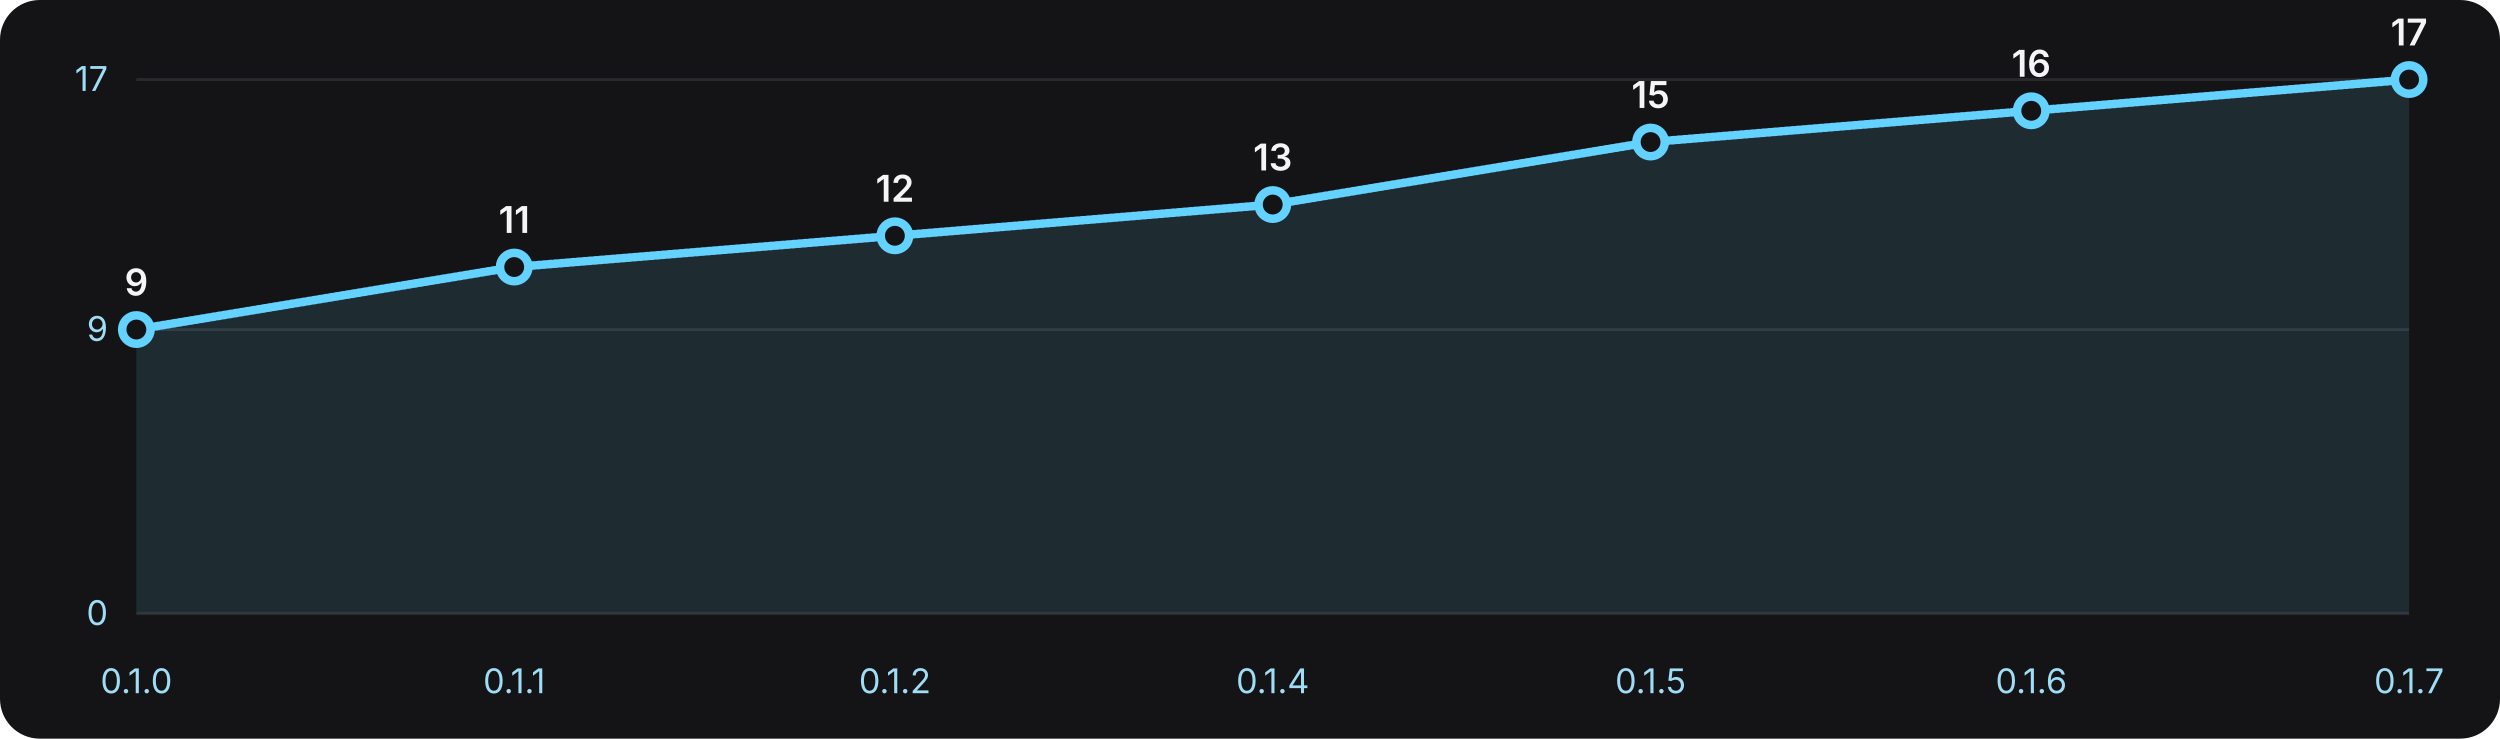
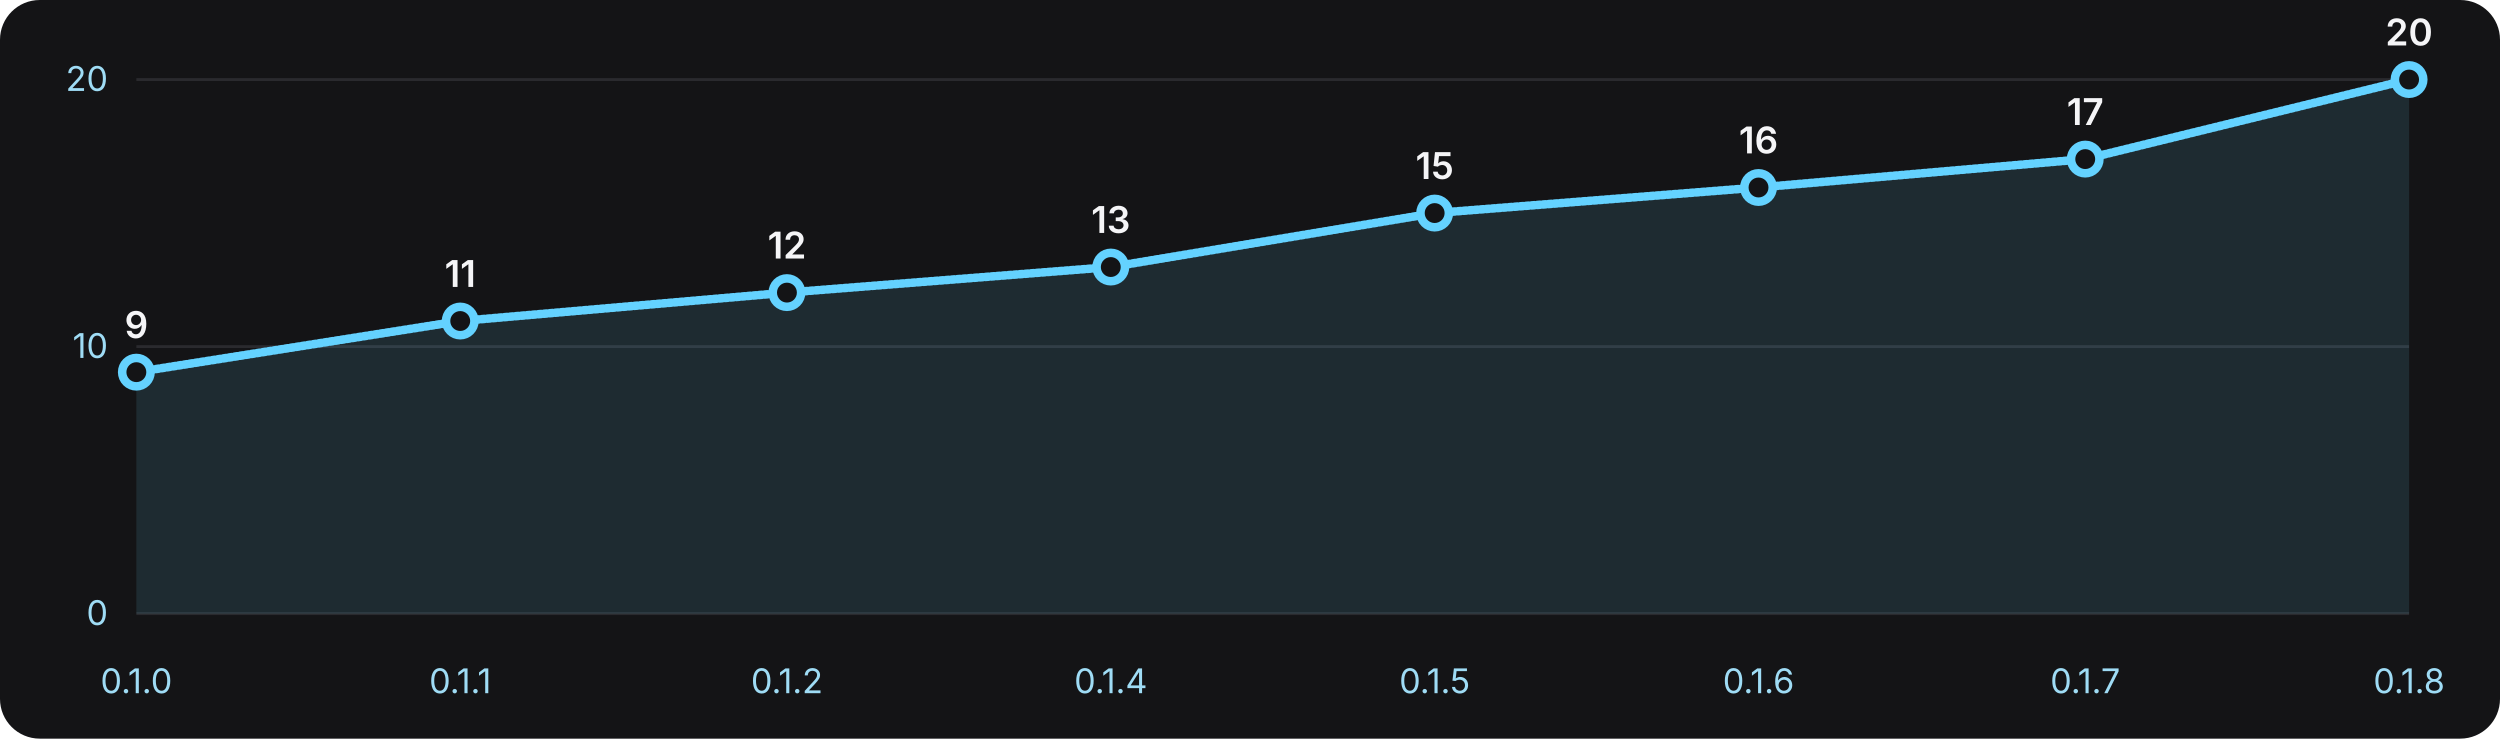
<svg xmlns="http://www.w3.org/2000/svg" viewBox="0 0 880 260" width="880" height="260" font-family="-apple-system, Segoe UI, sans-serif" role="img">
  <style>.line{stroke-dasharray:1;stroke-dashoffset:1;animation:draw 1.5s ease-out forwards}@keyframes draw{to{stroke-dashoffset:0}}@media (prefers-reduced-motion: reduce){.line{animation:none;stroke-dashoffset:0}}</style>
  <rect width="880" height="260" rx="14" fill="#141416" />
  <line x1="48" x2="848" y1="216" y2="216" stroke="#2a2a2e" stroke-width="1" />
  <text x="38" y="220" text-anchor="end" font-size="12" fill="#9fdcf5">0</text>
-   <line x1="48" x2="848" y1="116" y2="116" stroke="#2a2a2e" stroke-width="1" />
-   <text x="38" y="120" text-anchor="end" font-size="12" fill="#9fdcf5">9</text>
+   <line x1="48" x2="848" y1="122" y2="122" stroke="#2a2a2e" stroke-width="1" />
+   <text x="38" y="126" text-anchor="end" font-size="12" fill="#9fdcf5">10</text>
  <line x1="48" x2="848" y1="28" y2="28" stroke="#2a2a2e" stroke-width="1" />
-   <text x="38" y="32" text-anchor="end" font-size="12" fill="#9fdcf5">17</text>
-   <path d="M48 116 L181 94 L315 83 L448 72 L581 50 L715 39 L848 28 L848 216 L48 216 Z" fill="#64D2FF" fill-opacity="0.12" />
-   <path class="line" d="M48 116 L181 94 L315 83 L448 72 L581 50 L715 39 L848 28" pathLength="1" fill="none" stroke="#64D2FF" stroke-width="3" stroke-linejoin="round" stroke-linecap="round" />
-   <circle cx="48" cy="116" r="5" fill="#141416" stroke="#64D2FF" stroke-width="3" />
-   <text x="48" y="104" text-anchor="middle" font-size="13" font-weight="600" fill="#F5F5F7">9</text>
+   <text x="38" y="32" text-anchor="end" font-size="12" fill="#9fdcf5">20</text>
+   <path d="M48 131 L162 113 L277 103 L391 94 L505 75 L619 66 L734 56 L848 28 L848 216 L48 216 Z" fill="#64D2FF" fill-opacity="0.12" />
+   <path class="line" d="M48 131 L162 113 L277 103 L391 94 L505 75 L619 66 L734 56 L848 28" pathLength="1" fill="none" stroke="#64D2FF" stroke-width="3" stroke-linejoin="round" stroke-linecap="round" />
+   <circle cx="48" cy="131" r="5" fill="#141416" stroke="#64D2FF" stroke-width="3" />
+   <text x="48" y="119" text-anchor="middle" font-size="13" font-weight="600" fill="#F5F5F7">9</text>
  <text x="48" y="244" text-anchor="middle" font-size="12" fill="#9fdcf5">0.1.0</text>
-   <circle cx="181" cy="94" r="5" fill="#141416" stroke="#64D2FF" stroke-width="3" />
-   <text x="181" y="82" text-anchor="middle" font-size="13" font-weight="600" fill="#F5F5F7">11</text>
-   <text x="181" y="244" text-anchor="middle" font-size="12" fill="#9fdcf5">0.1.1</text>
-   <circle cx="315" cy="83" r="5" fill="#141416" stroke="#64D2FF" stroke-width="3" />
-   <text x="315" y="71" text-anchor="middle" font-size="13" font-weight="600" fill="#F5F5F7">12</text>
-   <text x="315" y="244" text-anchor="middle" font-size="12" fill="#9fdcf5">0.1.2</text>
-   <circle cx="448" cy="72" r="5" fill="#141416" stroke="#64D2FF" stroke-width="3" />
-   <text x="448" y="60" text-anchor="middle" font-size="13" font-weight="600" fill="#F5F5F7">13</text>
-   <text x="448" y="244" text-anchor="middle" font-size="12" fill="#9fdcf5">0.1.4</text>
-   <circle cx="581" cy="50" r="5" fill="#141416" stroke="#64D2FF" stroke-width="3" />
-   <text x="581" y="38" text-anchor="middle" font-size="13" font-weight="600" fill="#F5F5F7">15</text>
-   <text x="581" y="244" text-anchor="middle" font-size="12" fill="#9fdcf5">0.1.5</text>
-   <circle cx="715" cy="39" r="5" fill="#141416" stroke="#64D2FF" stroke-width="3" />
-   <text x="715" y="27" text-anchor="middle" font-size="13" font-weight="600" fill="#F5F5F7">16</text>
-   <text x="715" y="244" text-anchor="middle" font-size="12" fill="#9fdcf5">0.1.6</text>
+   <circle cx="162" cy="113" r="5" fill="#141416" stroke="#64D2FF" stroke-width="3" />
+   <text x="162" y="101" text-anchor="middle" font-size="13" font-weight="600" fill="#F5F5F7">11</text>
+   <text x="162" y="244" text-anchor="middle" font-size="12" fill="#9fdcf5">0.1.1</text>
+   <circle cx="277" cy="103" r="5" fill="#141416" stroke="#64D2FF" stroke-width="3" />
+   <text x="277" y="91" text-anchor="middle" font-size="13" font-weight="600" fill="#F5F5F7">12</text>
+   <text x="277" y="244" text-anchor="middle" font-size="12" fill="#9fdcf5">0.1.2</text>
+   <circle cx="391" cy="94" r="5" fill="#141416" stroke="#64D2FF" stroke-width="3" />
+   <text x="391" y="82" text-anchor="middle" font-size="13" font-weight="600" fill="#F5F5F7">13</text>
+   <text x="391" y="244" text-anchor="middle" font-size="12" fill="#9fdcf5">0.1.4</text>
+   <circle cx="505" cy="75" r="5" fill="#141416" stroke="#64D2FF" stroke-width="3" />
+   <text x="505" y="63" text-anchor="middle" font-size="13" font-weight="600" fill="#F5F5F7">15</text>
+   <text x="505" y="244" text-anchor="middle" font-size="12" fill="#9fdcf5">0.1.5</text>
+   <circle cx="619" cy="66" r="5" fill="#141416" stroke="#64D2FF" stroke-width="3" />
+   <text x="619" y="54" text-anchor="middle" font-size="13" font-weight="600" fill="#F5F5F7">16</text>
+   <text x="619" y="244" text-anchor="middle" font-size="12" fill="#9fdcf5">0.1.6</text>
+   <circle cx="734" cy="56" r="5" fill="#141416" stroke="#64D2FF" stroke-width="3" />
+   <text x="734" y="44" text-anchor="middle" font-size="13" font-weight="600" fill="#F5F5F7">17</text>
+   <text x="734" y="244" text-anchor="middle" font-size="12" fill="#9fdcf5">0.1.7</text>
  <circle cx="848" cy="28" r="5" fill="#141416" stroke="#64D2FF" stroke-width="3" />
-   <text x="848" y="16" text-anchor="middle" font-size="13" font-weight="600" fill="#F5F5F7">17</text>
-   <text x="848" y="244" text-anchor="middle" font-size="12" fill="#9fdcf5">0.1.7</text>
+   <text x="848" y="16" text-anchor="middle" font-size="13" font-weight="600" fill="#F5F5F7">20</text>
+   <text x="848" y="244" text-anchor="middle" font-size="12" fill="#9fdcf5">0.1.8</text>
</svg>
